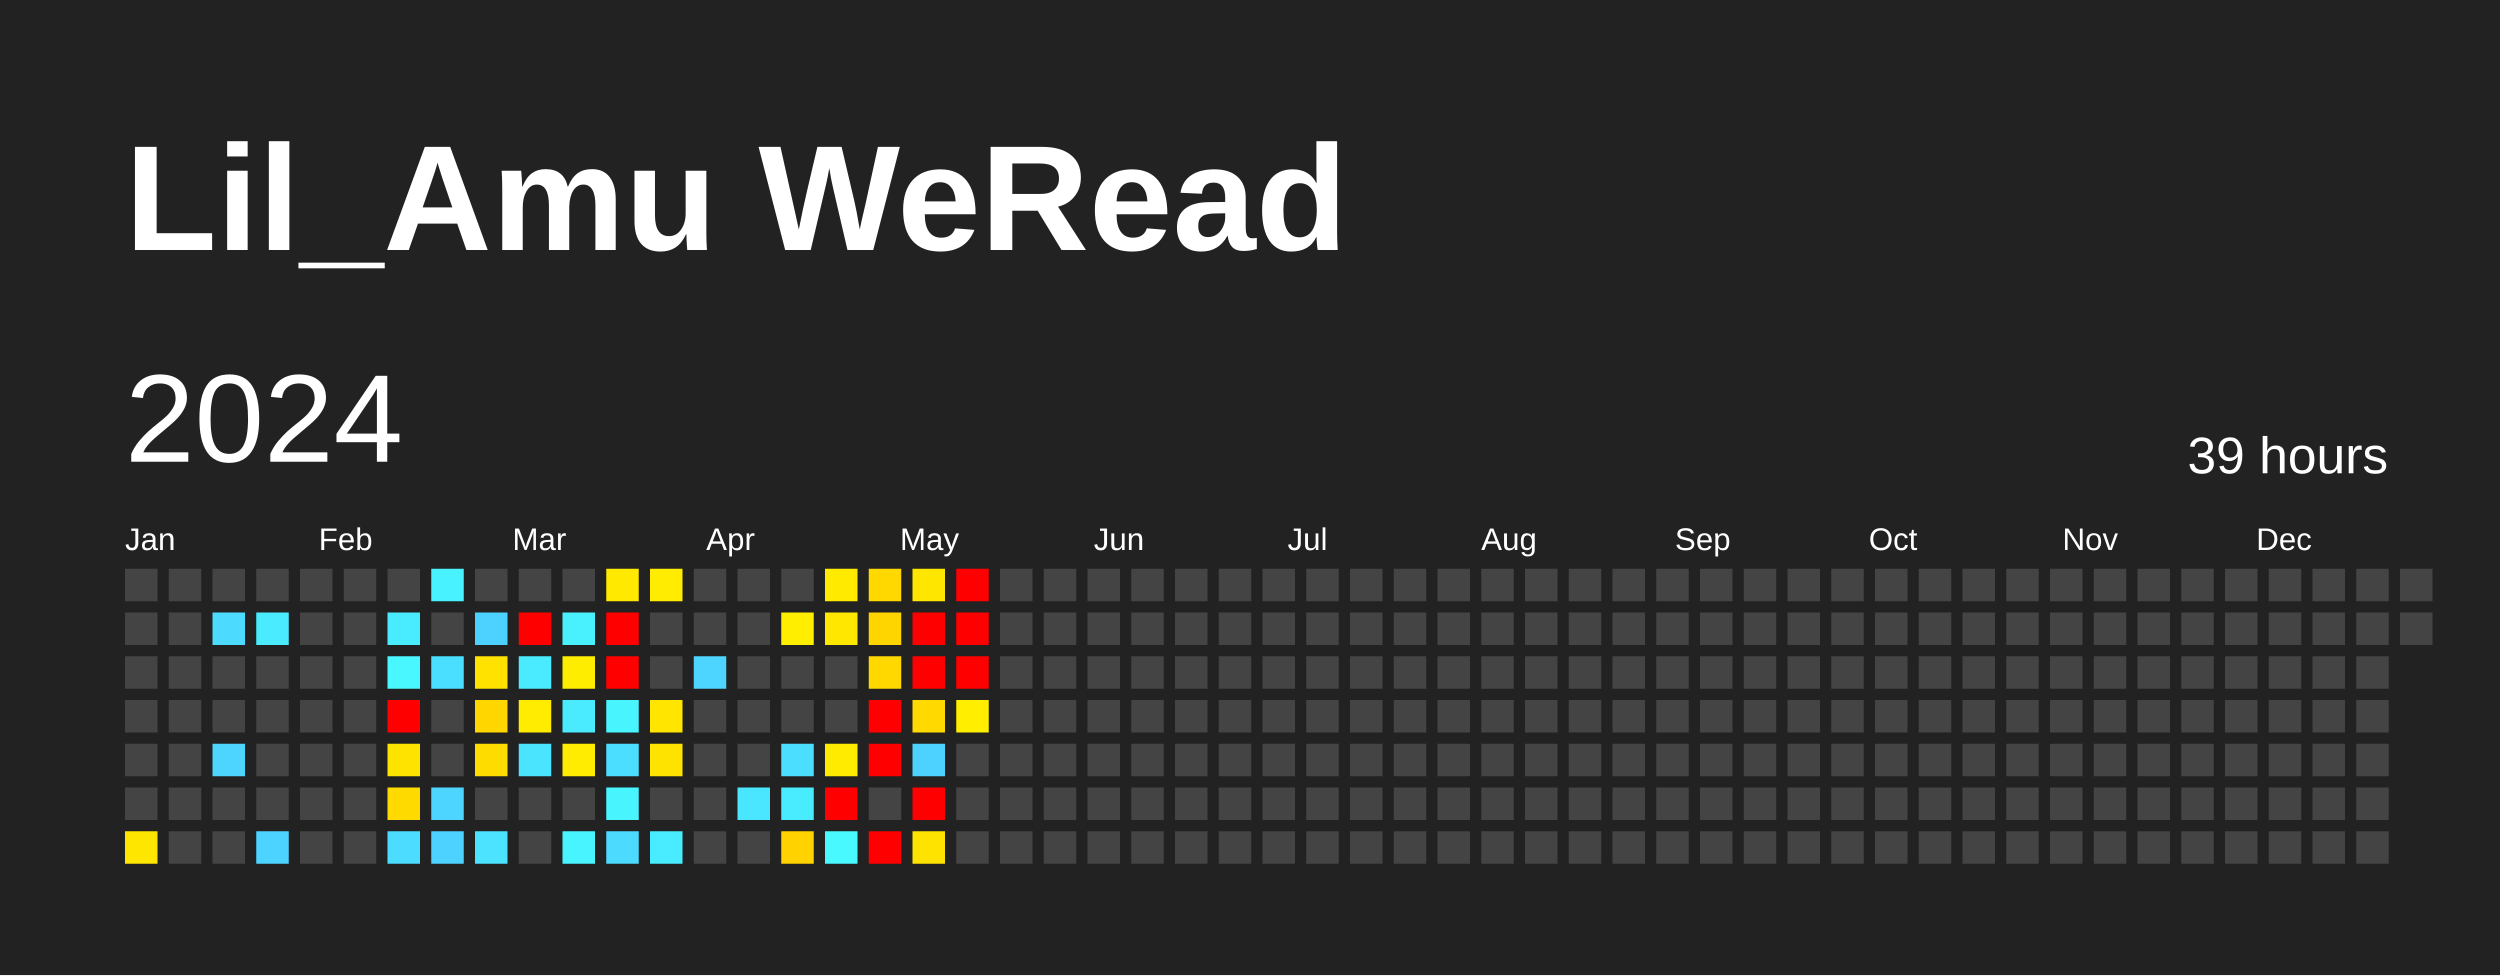
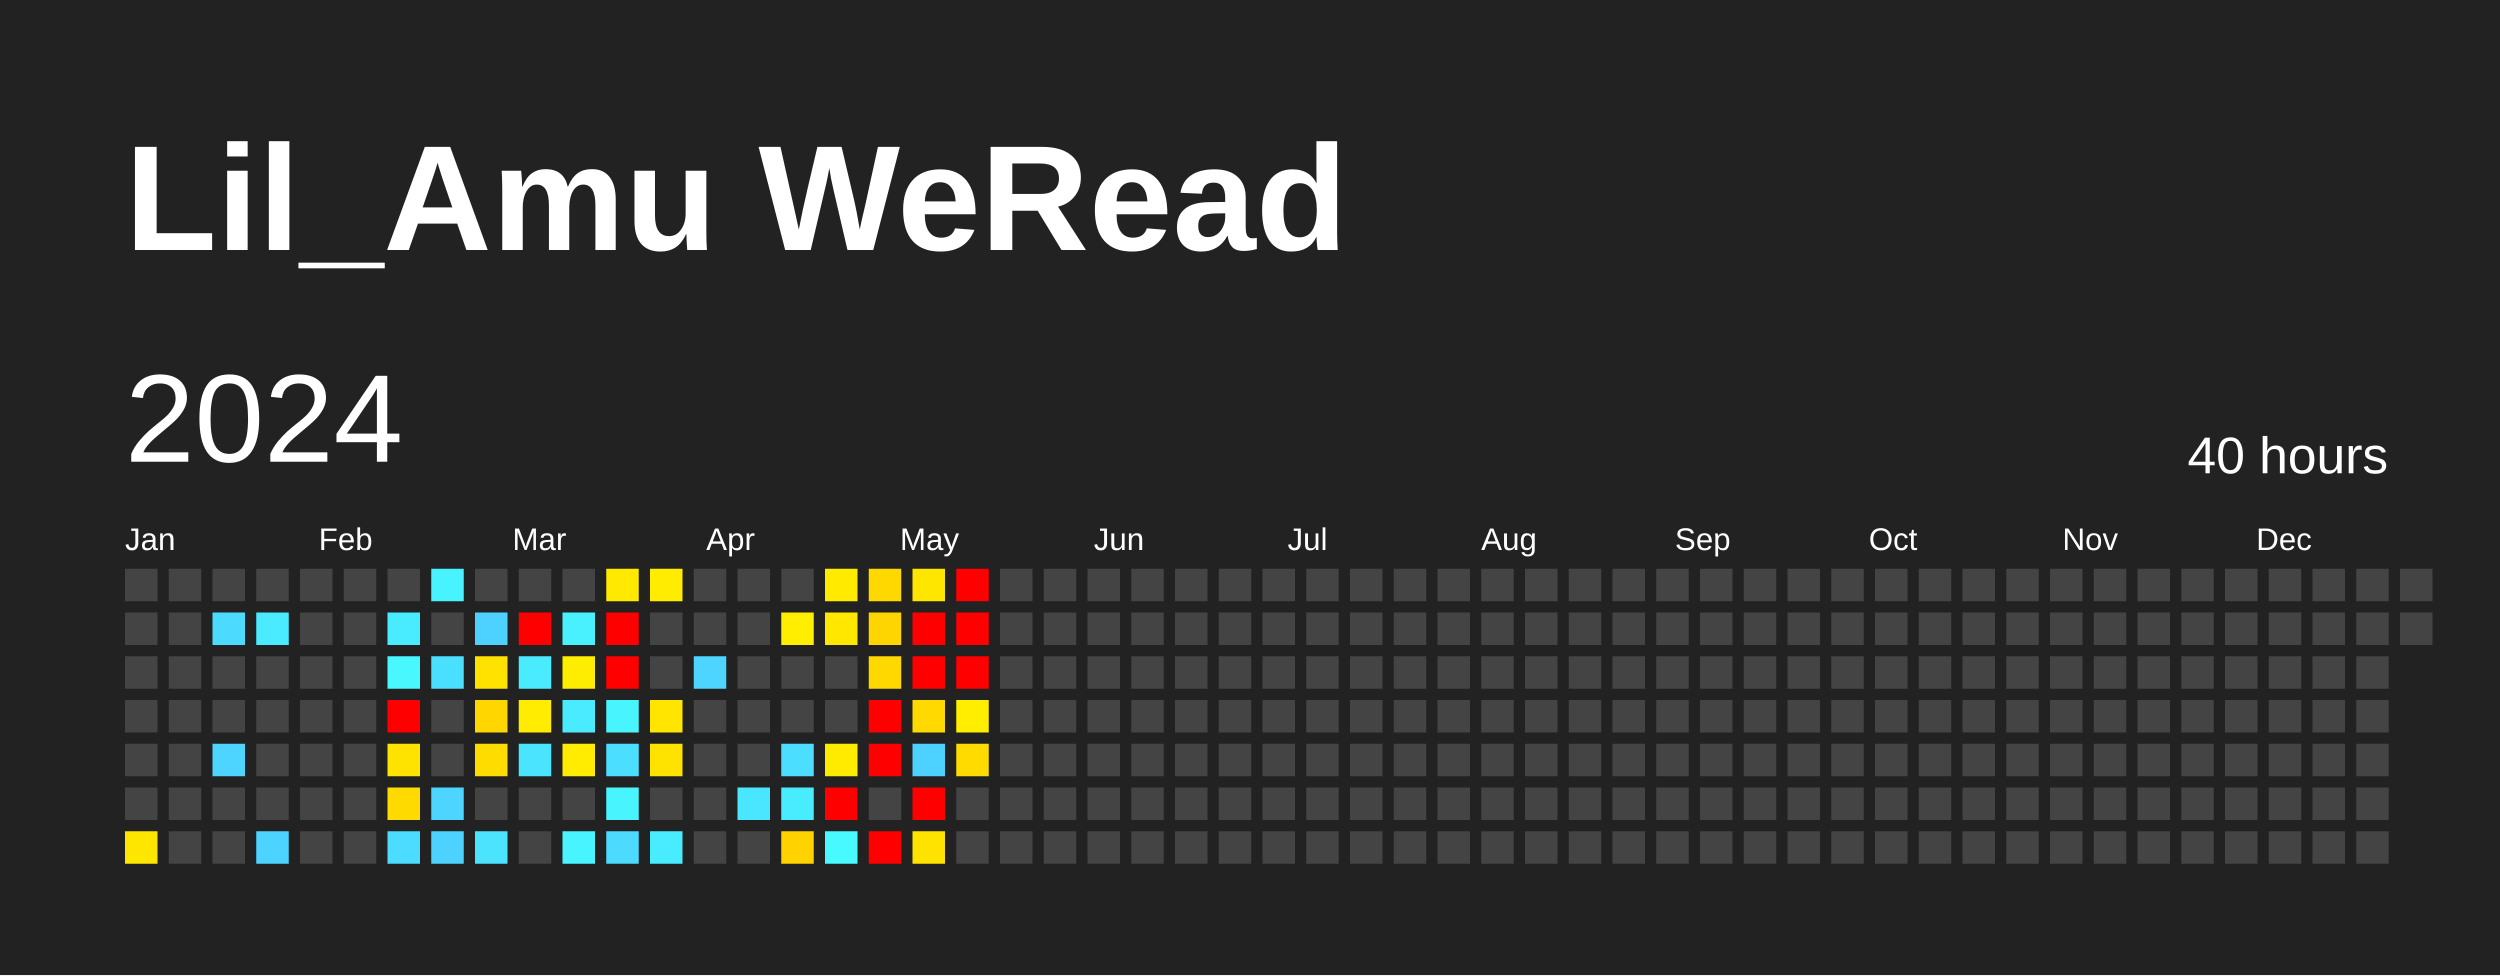
<svg xmlns="http://www.w3.org/2000/svg" baseProfile="full" height="78mm" version="1.1" viewBox="0,0,200,78" width="200mm">
  <defs />
  <rect fill="#222222" height="78" width="200" x="0" y="0" />
  <text fill="#FFFFFF" style="font-size:12px; font-family:Arial; font-weight:bold;" x="10" y="20">Lil_Amu WeRead</text>
  <text dominant-baseline="hanging" fill="#FFFFFF" style="font-size:10.0px; font-family:Arial;" x="10" y="30">2024</text>
-   <text dominant-baseline="hanging" fill="#FFFFFF" style="font-size:4.125px; font-family:Arial;" x="175" y="35">39 hours</text>
+   <text dominant-baseline="hanging" fill="#FFFFFF" style="font-size:4.125px; font-family:Arial;" x="175" y="35">40 hours</text>
  <text fill="#FFFFFF" style="font-size:2.5px; font-family:Arial" x="10.0" y="44">Jan</text>
  <text fill="#FFFFFF" style="font-size:2.5px; font-family:Arial" x="25.5" y="44">Feb</text>
  <text fill="#FFFFFF" style="font-size:2.5px; font-family:Arial" x="41.0" y="44">Mar</text>
  <text fill="#FFFFFF" style="font-size:2.5px; font-family:Arial" x="56.5" y="44">Apr</text>
  <text fill="#FFFFFF" style="font-size:2.5px; font-family:Arial" x="72.0" y="44">May</text>
  <text fill="#FFFFFF" style="font-size:2.5px; font-family:Arial" x="87.5" y="44">Jun</text>
  <text fill="#FFFFFF" style="font-size:2.5px; font-family:Arial" x="103.0" y="44">Jul</text>
  <text fill="#FFFFFF" style="font-size:2.5px; font-family:Arial" x="118.5" y="44">Aug</text>
  <text fill="#FFFFFF" style="font-size:2.5px; font-family:Arial" x="134.0" y="44">Sep</text>
  <text fill="#FFFFFF" style="font-size:2.5px; font-family:Arial" x="149.5" y="44">Oct</text>
  <text fill="#FFFFFF" style="font-size:2.5px; font-family:Arial" x="165.0" y="44">Nov</text>
  <text fill="#FFFFFF" style="font-size:2.5px; font-family:Arial" x="180.5" y="44">Dec</text>
  <rect fill="#444444" height="2.6" width="2.6" x="10.0" y="45.5" />
  <rect fill="#444444" height="2.6" width="2.6" x="10.0" y="49.0" />
  <rect fill="#444444" height="2.6" width="2.6" x="10.0" y="52.5" />
  <rect fill="#444444" height="2.6" width="2.6" x="10.0" y="56.0" />
  <rect fill="#444444" height="2.6" width="2.6" x="10.0" y="59.5" />
  <rect fill="#444444" height="2.6" width="2.6" x="10.0" y="63.0" />
  <rect fill="#ffe600" height="2.6" width="2.6" x="10.0" y="66.5" />
  <rect fill="#444444" height="2.6" width="2.6" x="13.5" y="45.5" />
  <rect fill="#444444" height="2.6" width="2.6" x="13.5" y="49.0" />
  <rect fill="#444444" height="2.6" width="2.6" x="13.5" y="52.5" />
  <rect fill="#444444" height="2.6" width="2.6" x="13.5" y="56.0" />
  <rect fill="#444444" height="2.6" width="2.6" x="13.5" y="59.5" />
  <rect fill="#444444" height="2.6" width="2.6" x="13.5" y="63.0" />
  <rect fill="#444444" height="2.6" width="2.6" x="13.5" y="66.5" />
  <rect fill="#444444" height="2.6" width="2.6" x="17.0" y="45.5" />
  <rect fill="#4cdbff" height="2.6" width="2.6" x="17.0" y="49.0" />
  <rect fill="#444444" height="2.6" width="2.6" x="17.0" y="52.5" />
  <rect fill="#444444" height="2.6" width="2.6" x="17.0" y="56.0" />
  <rect fill="#4dd4ff" height="2.6" width="2.6" x="17.0" y="59.5" />
  <rect fill="#444444" height="2.6" width="2.6" x="17.0" y="63.0" />
  <rect fill="#444444" height="2.6" width="2.6" x="17.0" y="66.5" />
  <rect fill="#444444" height="2.6" width="2.6" x="20.5" y="45.5" />
  <rect fill="#4aebff" height="2.6" width="2.6" x="20.5" y="49.0" />
  <rect fill="#444444" height="2.6" width="2.6" x="20.5" y="52.5" />
  <rect fill="#444444" height="2.6" width="2.6" x="20.5" y="56.0" />
  <rect fill="#444444" height="2.6" width="2.6" x="20.5" y="59.5" />
  <rect fill="#444444" height="2.6" width="2.6" x="20.5" y="63.0" />
  <rect fill="#4dd3ff" height="2.6" width="2.6" x="20.5" y="66.5" />
  <rect fill="#444444" height="2.6" width="2.6" x="24.0" y="45.5" />
  <rect fill="#444444" height="2.6" width="2.6" x="24.0" y="49.0" />
  <rect fill="#444444" height="2.6" width="2.6" x="24.0" y="52.5" />
  <rect fill="#444444" height="2.6" width="2.6" x="24.0" y="56.0" />
  <rect fill="#444444" height="2.6" width="2.6" x="24.0" y="59.5" />
  <rect fill="#444444" height="2.6" width="2.6" x="24.0" y="63.0" />
  <rect fill="#444444" height="2.6" width="2.6" x="24.0" y="66.5" />
  <rect fill="#444444" height="2.6" width="2.6" x="27.5" y="45.5" />
  <rect fill="#444444" height="2.6" width="2.6" x="27.5" y="49.0" />
  <rect fill="#444444" height="2.6" width="2.6" x="27.5" y="52.5" />
  <rect fill="#444444" height="2.6" width="2.6" x="27.5" y="56.0" />
  <rect fill="#444444" height="2.6" width="2.6" x="27.5" y="59.5" />
  <rect fill="#444444" height="2.6" width="2.6" x="27.5" y="63.0" />
  <rect fill="#444444" height="2.6" width="2.6" x="27.5" y="66.5" />
  <rect fill="#444444" height="2.6" width="2.6" x="31.0" y="45.5" />
  <rect fill="#49ecff" height="2.6" width="2.6" x="31.0" y="49.0" />
  <rect fill="#48f7ff" height="2.6" width="2.6" x="31.0" y="52.5" />
  <rect fill="red" height="2.6" width="2.6" x="31.0" y="56.0" />
  <rect fill="#ffe300" height="2.6" width="2.6" x="31.0" y="59.5" />
  <rect fill="#ffda00" height="2.6" width="2.6" x="31.0" y="63.0" />
  <rect fill="#4cdcff" height="2.6" width="2.6" x="31.0" y="66.5" />
  <rect fill="#49f2ff" height="2.6" width="2.6" x="34.5" y="45.5" />
  <rect fill="#444444" height="2.6" width="2.6" x="34.5" y="49.0" />
  <rect fill="#4bdfff" height="2.6" width="2.6" x="34.5" y="52.5" />
  <rect fill="#444444" height="2.6" width="2.6" x="34.5" y="56.0" />
  <rect fill="#444444" height="2.6" width="2.6" x="34.5" y="59.5" />
  <rect fill="#4dd5ff" height="2.6" width="2.6" x="34.5" y="63.0" />
  <rect fill="#4dd2ff" height="2.6" width="2.6" x="34.5" y="66.5" />
  <rect fill="#444444" height="2.6" width="2.6" x="38.0" y="45.5" />
  <rect fill="#4dd2ff" height="2.6" width="2.6" x="38.0" y="49.0" />
  <rect fill="#ffe200" height="2.6" width="2.6" x="38.0" y="52.5" />
  <rect fill="#ffd600" height="2.6" width="2.6" x="38.0" y="56.0" />
  <rect fill="#ffdc00" height="2.6" width="2.6" x="38.0" y="59.5" />
  <rect fill="#444444" height="2.6" width="2.6" x="38.0" y="63.0" />
  <rect fill="#4be3ff" height="2.6" width="2.6" x="38.0" y="66.5" />
  <rect fill="#444444" height="2.6" width="2.6" x="41.5" y="45.5" />
  <rect fill="red" height="2.6" width="2.6" x="41.5" y="49.0" />
  <rect fill="#4aebff" height="2.6" width="2.6" x="41.5" y="52.5" />
  <rect fill="#ffec00" height="2.6" width="2.6" x="41.5" y="56.0" />
  <rect fill="#4ae4ff" height="2.6" width="2.6" x="41.5" y="59.5" />
  <rect fill="#444444" height="2.6" width="2.6" x="41.5" y="63.0" />
  <rect fill="#444444" height="2.6" width="2.6" x="41.5" y="66.5" />
  <rect fill="#444444" height="2.6" width="2.6" x="45.0" y="45.5" />
  <rect fill="#49f1ff" height="2.6" width="2.6" x="45.0" y="49.0" />
  <rect fill="#ffed00" height="2.6" width="2.6" x="45.0" y="52.5" />
  <rect fill="#4aeaff" height="2.6" width="2.6" x="45.0" y="56.0" />
  <rect fill="#ffec00" height="2.6" width="2.6" x="45.0" y="59.5" />
  <rect fill="#444444" height="2.6" width="2.6" x="45.0" y="63.0" />
  <rect fill="#48f4ff" height="2.6" width="2.6" x="45.0" y="66.5" />
  <rect fill="#ffe900" height="2.6" width="2.6" x="48.5" y="45.5" />
  <rect fill="red" height="2.6" width="2.6" x="48.5" y="49.0" />
  <rect fill="red" height="2.6" width="2.6" x="48.5" y="52.5" />
  <rect fill="#48f5ff" height="2.6" width="2.6" x="48.5" y="56.0" />
  <rect fill="#4bdeff" height="2.6" width="2.6" x="48.5" y="59.5" />
  <rect fill="#48f5ff" height="2.6" width="2.6" x="48.5" y="63.0" />
  <rect fill="#4cdaff" height="2.6" width="2.6" x="48.5" y="66.5" />
  <rect fill="#ffec00" height="2.6" width="2.6" x="52.0" y="45.5" />
  <rect fill="#444444" height="2.6" width="2.6" x="52.0" y="49.0" />
  <rect fill="#444444" height="2.6" width="2.6" x="52.0" y="52.5" />
  <rect fill="#ffe500" height="2.6" width="2.6" x="52.0" y="56.0" />
  <rect fill="#ffe300" height="2.6" width="2.6" x="52.0" y="59.5" />
  <rect fill="#444444" height="2.6" width="2.6" x="52.0" y="63.0" />
  <rect fill="#49ecff" height="2.6" width="2.6" x="52.0" y="66.5" />
  <rect fill="#444444" height="2.6" width="2.6" x="55.5" y="45.5" />
  <rect fill="#444444" height="2.6" width="2.6" x="55.5" y="49.0" />
  <rect fill="#4dd4ff" height="2.6" width="2.6" x="55.5" y="52.5" />
  <rect fill="#444444" height="2.6" width="2.6" x="55.5" y="56.0" />
  <rect fill="#444444" height="2.6" width="2.6" x="55.5" y="59.5" />
  <rect fill="#444444" height="2.6" width="2.6" x="55.5" y="63.0" />
  <rect fill="#444444" height="2.6" width="2.6" x="55.5" y="66.5" />
  <rect fill="#444444" height="2.6" width="2.6" x="59.0" y="45.5" />
  <rect fill="#444444" height="2.6" width="2.6" x="59.0" y="49.0" />
  <rect fill="#444444" height="2.6" width="2.6" x="59.0" y="52.5" />
  <rect fill="#444444" height="2.6" width="2.6" x="59.0" y="56.0" />
  <rect fill="#444444" height="2.6" width="2.6" x="59.0" y="59.5" />
  <rect fill="#4ae5ff" height="2.6" width="2.6" x="59.0" y="63.0" />
  <rect fill="#444444" height="2.6" width="2.6" x="59.0" y="66.5" />
  <rect fill="#444444" height="2.6" width="2.6" x="62.5" y="45.5" />
  <rect fill="#ffee00" height="2.6" width="2.6" x="62.5" y="49.0" />
  <rect fill="#444444" height="2.6" width="2.6" x="62.5" y="52.5" />
  <rect fill="#444444" height="2.6" width="2.6" x="62.5" y="56.0" />
  <rect fill="#4bdeff" height="2.6" width="2.6" x="62.5" y="59.5" />
  <rect fill="#49ecff" height="2.6" width="2.6" x="62.5" y="63.0" />
  <rect fill="#ffd200" height="2.6" width="2.6" x="62.5" y="66.5" />
  <rect fill="#ffea00" height="2.6" width="2.6" x="66.0" y="45.5" />
  <rect fill="#ffe700" height="2.6" width="2.6" x="66.0" y="49.0" />
  <rect fill="#444444" height="2.6" width="2.6" x="66.0" y="52.5" />
  <rect fill="#444444" height="2.6" width="2.6" x="66.0" y="56.0" />
  <rect fill="#ffeb00" height="2.6" width="2.6" x="66.0" y="59.5" />
  <rect fill="red" height="2.6" width="2.6" x="66.0" y="63.0" />
  <rect fill="#48f9ff" height="2.6" width="2.6" x="66.0" y="66.5" />
  <rect fill="#ffd800" height="2.6" width="2.6" x="69.5" y="45.5" />
  <rect fill="#ffd500" height="2.6" width="2.6" x="69.5" y="49.0" />
  <rect fill="#ffd800" height="2.6" width="2.6" x="69.5" y="52.5" />
  <rect fill="red" height="2.6" width="2.6" x="69.5" y="56.0" />
  <rect fill="red" height="2.6" width="2.6" x="69.5" y="59.5" />
  <rect fill="#444444" height="2.6" width="2.6" x="69.5" y="63.0" />
  <rect fill="red" height="2.6" width="2.6" x="69.5" y="66.5" />
  <rect fill="#ffe600" height="2.6" width="2.6" x="73.0" y="45.5" />
  <rect fill="red" height="2.6" width="2.6" x="73.0" y="49.0" />
  <rect fill="red" height="2.6" width="2.6" x="73.0" y="52.5" />
  <rect fill="#ffd900" height="2.6" width="2.6" x="73.0" y="56.0" />
  <rect fill="#4dd2ff" height="2.6" width="2.6" x="73.0" y="59.5" />
  <rect fill="red" height="2.6" width="2.6" x="73.0" y="63.0" />
  <rect fill="#ffe300" height="2.6" width="2.6" x="73.0" y="66.5" />
  <rect fill="red" height="2.6" width="2.6" x="76.5" y="45.5" />
  <rect fill="red" height="2.6" width="2.6" x="76.5" y="49.0" />
  <rect fill="red" height="2.6" width="2.6" x="76.5" y="52.5" />
  <rect fill="#ffee00" height="2.6" width="2.6" x="76.5" y="56.0" />
-   <rect fill="#444444" height="2.6" width="2.6" x="76.5" y="59.5" />
+   <rect fill="#ffdb00" height="2.6" width="2.6" x="76.5" y="59.5" />
  <rect fill="#444444" height="2.6" width="2.6" x="76.5" y="63.0" />
  <rect fill="#444444" height="2.6" width="2.6" x="76.5" y="66.5" />
  <rect fill="#444444" height="2.6" width="2.6" x="80.0" y="45.5" />
  <rect fill="#444444" height="2.6" width="2.6" x="80.0" y="49.0" />
  <rect fill="#444444" height="2.6" width="2.6" x="80.0" y="52.5" />
  <rect fill="#444444" height="2.6" width="2.6" x="80.0" y="56.0" />
  <rect fill="#444444" height="2.6" width="2.6" x="80.0" y="59.5" />
  <rect fill="#444444" height="2.6" width="2.6" x="80.0" y="63.0" />
  <rect fill="#444444" height="2.6" width="2.6" x="80.0" y="66.5" />
  <rect fill="#444444" height="2.6" width="2.6" x="83.5" y="45.5" />
  <rect fill="#444444" height="2.6" width="2.6" x="83.5" y="49.0" />
  <rect fill="#444444" height="2.6" width="2.6" x="83.5" y="52.5" />
  <rect fill="#444444" height="2.6" width="2.6" x="83.5" y="56.0" />
  <rect fill="#444444" height="2.6" width="2.6" x="83.5" y="59.5" />
  <rect fill="#444444" height="2.6" width="2.6" x="83.5" y="63.0" />
  <rect fill="#444444" height="2.6" width="2.6" x="83.5" y="66.5" />
  <rect fill="#444444" height="2.6" width="2.6" x="87.0" y="45.5" />
  <rect fill="#444444" height="2.6" width="2.6" x="87.0" y="49.0" />
  <rect fill="#444444" height="2.6" width="2.6" x="87.0" y="52.5" />
  <rect fill="#444444" height="2.6" width="2.6" x="87.0" y="56.0" />
  <rect fill="#444444" height="2.6" width="2.6" x="87.0" y="59.5" />
  <rect fill="#444444" height="2.6" width="2.6" x="87.0" y="63.0" />
  <rect fill="#444444" height="2.6" width="2.6" x="87.0" y="66.5" />
  <rect fill="#444444" height="2.6" width="2.6" x="90.5" y="45.5" />
  <rect fill="#444444" height="2.6" width="2.6" x="90.5" y="49.0" />
  <rect fill="#444444" height="2.6" width="2.6" x="90.5" y="52.5" />
  <rect fill="#444444" height="2.6" width="2.6" x="90.5" y="56.0" />
  <rect fill="#444444" height="2.6" width="2.6" x="90.5" y="59.5" />
  <rect fill="#444444" height="2.6" width="2.6" x="90.5" y="63.0" />
  <rect fill="#444444" height="2.6" width="2.6" x="90.5" y="66.5" />
  <rect fill="#444444" height="2.6" width="2.6" x="94.0" y="45.5" />
  <rect fill="#444444" height="2.6" width="2.6" x="94.0" y="49.0" />
  <rect fill="#444444" height="2.6" width="2.6" x="94.0" y="52.5" />
  <rect fill="#444444" height="2.6" width="2.6" x="94.0" y="56.0" />
  <rect fill="#444444" height="2.6" width="2.6" x="94.0" y="59.5" />
  <rect fill="#444444" height="2.6" width="2.6" x="94.0" y="63.0" />
  <rect fill="#444444" height="2.6" width="2.6" x="94.0" y="66.5" />
  <rect fill="#444444" height="2.6" width="2.6" x="97.5" y="45.5" />
  <rect fill="#444444" height="2.6" width="2.6" x="97.5" y="49.0" />
  <rect fill="#444444" height="2.6" width="2.6" x="97.5" y="52.5" />
  <rect fill="#444444" height="2.6" width="2.6" x="97.5" y="56.0" />
  <rect fill="#444444" height="2.6" width="2.6" x="97.5" y="59.5" />
  <rect fill="#444444" height="2.6" width="2.6" x="97.5" y="63.0" />
  <rect fill="#444444" height="2.6" width="2.6" x="97.5" y="66.5" />
  <rect fill="#444444" height="2.6" width="2.6" x="101.0" y="45.5" />
  <rect fill="#444444" height="2.6" width="2.6" x="101.0" y="49.0" />
  <rect fill="#444444" height="2.6" width="2.6" x="101.0" y="52.5" />
  <rect fill="#444444" height="2.6" width="2.6" x="101.0" y="56.0" />
  <rect fill="#444444" height="2.6" width="2.6" x="101.0" y="59.5" />
  <rect fill="#444444" height="2.6" width="2.6" x="101.0" y="63.0" />
  <rect fill="#444444" height="2.6" width="2.6" x="101.0" y="66.5" />
  <rect fill="#444444" height="2.6" width="2.6" x="104.5" y="45.5" />
  <rect fill="#444444" height="2.6" width="2.6" x="104.5" y="49.0" />
  <rect fill="#444444" height="2.6" width="2.6" x="104.5" y="52.5" />
  <rect fill="#444444" height="2.6" width="2.6" x="104.5" y="56.0" />
  <rect fill="#444444" height="2.6" width="2.6" x="104.5" y="59.5" />
  <rect fill="#444444" height="2.6" width="2.6" x="104.5" y="63.0" />
  <rect fill="#444444" height="2.6" width="2.6" x="104.5" y="66.5" />
  <rect fill="#444444" height="2.6" width="2.6" x="108.0" y="45.5" />
  <rect fill="#444444" height="2.6" width="2.6" x="108.0" y="49.0" />
  <rect fill="#444444" height="2.6" width="2.6" x="108.0" y="52.5" />
  <rect fill="#444444" height="2.6" width="2.6" x="108.0" y="56.0" />
  <rect fill="#444444" height="2.6" width="2.6" x="108.0" y="59.5" />
  <rect fill="#444444" height="2.6" width="2.6" x="108.0" y="63.0" />
  <rect fill="#444444" height="2.6" width="2.6" x="108.0" y="66.5" />
  <rect fill="#444444" height="2.6" width="2.6" x="111.5" y="45.5" />
  <rect fill="#444444" height="2.6" width="2.6" x="111.5" y="49.0" />
  <rect fill="#444444" height="2.6" width="2.6" x="111.5" y="52.5" />
  <rect fill="#444444" height="2.6" width="2.6" x="111.5" y="56.0" />
  <rect fill="#444444" height="2.6" width="2.6" x="111.5" y="59.5" />
  <rect fill="#444444" height="2.6" width="2.6" x="111.5" y="63.0" />
  <rect fill="#444444" height="2.6" width="2.6" x="111.5" y="66.5" />
  <rect fill="#444444" height="2.6" width="2.6" x="115.0" y="45.5" />
  <rect fill="#444444" height="2.6" width="2.6" x="115.0" y="49.0" />
  <rect fill="#444444" height="2.6" width="2.6" x="115.0" y="52.5" />
  <rect fill="#444444" height="2.6" width="2.6" x="115.0" y="56.0" />
  <rect fill="#444444" height="2.6" width="2.6" x="115.0" y="59.5" />
  <rect fill="#444444" height="2.6" width="2.6" x="115.0" y="63.0" />
  <rect fill="#444444" height="2.6" width="2.6" x="115.0" y="66.5" />
  <rect fill="#444444" height="2.6" width="2.6" x="118.5" y="45.5" />
  <rect fill="#444444" height="2.6" width="2.6" x="118.5" y="49.0" />
  <rect fill="#444444" height="2.6" width="2.6" x="118.5" y="52.5" />
  <rect fill="#444444" height="2.6" width="2.6" x="118.5" y="56.0" />
  <rect fill="#444444" height="2.6" width="2.6" x="118.5" y="59.5" />
  <rect fill="#444444" height="2.6" width="2.6" x="118.5" y="63.0" />
  <rect fill="#444444" height="2.6" width="2.6" x="118.5" y="66.5" />
  <rect fill="#444444" height="2.6" width="2.6" x="122.0" y="45.5" />
  <rect fill="#444444" height="2.6" width="2.6" x="122.0" y="49.0" />
  <rect fill="#444444" height="2.6" width="2.6" x="122.0" y="52.5" />
  <rect fill="#444444" height="2.6" width="2.6" x="122.0" y="56.0" />
  <rect fill="#444444" height="2.6" width="2.6" x="122.0" y="59.5" />
  <rect fill="#444444" height="2.6" width="2.6" x="122.0" y="63.0" />
  <rect fill="#444444" height="2.6" width="2.6" x="122.0" y="66.5" />
  <rect fill="#444444" height="2.6" width="2.6" x="125.5" y="45.5" />
  <rect fill="#444444" height="2.6" width="2.6" x="125.5" y="49.0" />
  <rect fill="#444444" height="2.6" width="2.6" x="125.5" y="52.5" />
  <rect fill="#444444" height="2.6" width="2.6" x="125.5" y="56.0" />
  <rect fill="#444444" height="2.6" width="2.6" x="125.5" y="59.5" />
  <rect fill="#444444" height="2.6" width="2.6" x="125.5" y="63.0" />
  <rect fill="#444444" height="2.6" width="2.6" x="125.5" y="66.5" />
  <rect fill="#444444" height="2.6" width="2.6" x="129.0" y="45.5" />
  <rect fill="#444444" height="2.6" width="2.6" x="129.0" y="49.0" />
  <rect fill="#444444" height="2.6" width="2.6" x="129.0" y="52.5" />
  <rect fill="#444444" height="2.6" width="2.6" x="129.0" y="56.0" />
  <rect fill="#444444" height="2.6" width="2.6" x="129.0" y="59.5" />
  <rect fill="#444444" height="2.6" width="2.6" x="129.0" y="63.0" />
  <rect fill="#444444" height="2.6" width="2.6" x="129.0" y="66.5" />
  <rect fill="#444444" height="2.6" width="2.6" x="132.5" y="45.5" />
  <rect fill="#444444" height="2.6" width="2.6" x="132.5" y="49.0" />
  <rect fill="#444444" height="2.6" width="2.6" x="132.5" y="52.5" />
  <rect fill="#444444" height="2.6" width="2.6" x="132.5" y="56.0" />
  <rect fill="#444444" height="2.6" width="2.6" x="132.5" y="59.5" />
  <rect fill="#444444" height="2.6" width="2.6" x="132.5" y="63.0" />
  <rect fill="#444444" height="2.6" width="2.6" x="132.5" y="66.5" />
  <rect fill="#444444" height="2.6" width="2.6" x="136.0" y="45.5" />
  <rect fill="#444444" height="2.6" width="2.6" x="136.0" y="49.0" />
  <rect fill="#444444" height="2.6" width="2.6" x="136.0" y="52.5" />
  <rect fill="#444444" height="2.6" width="2.6" x="136.0" y="56.0" />
  <rect fill="#444444" height="2.6" width="2.6" x="136.0" y="59.5" />
  <rect fill="#444444" height="2.6" width="2.6" x="136.0" y="63.0" />
  <rect fill="#444444" height="2.6" width="2.6" x="136.0" y="66.5" />
  <rect fill="#444444" height="2.6" width="2.6" x="139.5" y="45.5" />
  <rect fill="#444444" height="2.6" width="2.6" x="139.5" y="49.0" />
  <rect fill="#444444" height="2.6" width="2.6" x="139.5" y="52.5" />
  <rect fill="#444444" height="2.6" width="2.6" x="139.5" y="56.0" />
  <rect fill="#444444" height="2.6" width="2.6" x="139.5" y="59.5" />
  <rect fill="#444444" height="2.6" width="2.6" x="139.5" y="63.0" />
  <rect fill="#444444" height="2.6" width="2.6" x="139.5" y="66.5" />
  <rect fill="#444444" height="2.6" width="2.6" x="143.0" y="45.5" />
  <rect fill="#444444" height="2.6" width="2.6" x="143.0" y="49.0" />
  <rect fill="#444444" height="2.6" width="2.6" x="143.0" y="52.5" />
  <rect fill="#444444" height="2.6" width="2.6" x="143.0" y="56.0" />
  <rect fill="#444444" height="2.6" width="2.6" x="143.0" y="59.5" />
  <rect fill="#444444" height="2.6" width="2.6" x="143.0" y="63.0" />
  <rect fill="#444444" height="2.6" width="2.6" x="143.0" y="66.5" />
  <rect fill="#444444" height="2.6" width="2.6" x="146.5" y="45.5" />
  <rect fill="#444444" height="2.6" width="2.6" x="146.5" y="49.0" />
  <rect fill="#444444" height="2.6" width="2.6" x="146.5" y="52.5" />
  <rect fill="#444444" height="2.6" width="2.6" x="146.5" y="56.0" />
  <rect fill="#444444" height="2.6" width="2.6" x="146.5" y="59.5" />
  <rect fill="#444444" height="2.6" width="2.6" x="146.5" y="63.0" />
  <rect fill="#444444" height="2.6" width="2.6" x="146.5" y="66.5" />
  <rect fill="#444444" height="2.6" width="2.6" x="150.0" y="45.5" />
  <rect fill="#444444" height="2.6" width="2.6" x="150.0" y="49.0" />
  <rect fill="#444444" height="2.6" width="2.6" x="150.0" y="52.5" />
  <rect fill="#444444" height="2.6" width="2.6" x="150.0" y="56.0" />
  <rect fill="#444444" height="2.6" width="2.6" x="150.0" y="59.5" />
  <rect fill="#444444" height="2.6" width="2.6" x="150.0" y="63.0" />
  <rect fill="#444444" height="2.6" width="2.6" x="150.0" y="66.5" />
  <rect fill="#444444" height="2.6" width="2.6" x="153.5" y="45.5" />
  <rect fill="#444444" height="2.6" width="2.6" x="153.5" y="49.0" />
  <rect fill="#444444" height="2.6" width="2.6" x="153.5" y="52.5" />
  <rect fill="#444444" height="2.6" width="2.6" x="153.5" y="56.0" />
  <rect fill="#444444" height="2.6" width="2.6" x="153.5" y="59.5" />
  <rect fill="#444444" height="2.6" width="2.6" x="153.5" y="63.0" />
  <rect fill="#444444" height="2.6" width="2.6" x="153.5" y="66.5" />
  <rect fill="#444444" height="2.6" width="2.6" x="157.0" y="45.5" />
  <rect fill="#444444" height="2.6" width="2.6" x="157.0" y="49.0" />
  <rect fill="#444444" height="2.6" width="2.6" x="157.0" y="52.5" />
  <rect fill="#444444" height="2.6" width="2.6" x="157.0" y="56.0" />
  <rect fill="#444444" height="2.6" width="2.6" x="157.0" y="59.5" />
  <rect fill="#444444" height="2.6" width="2.6" x="157.0" y="63.0" />
  <rect fill="#444444" height="2.6" width="2.6" x="157.0" y="66.5" />
  <rect fill="#444444" height="2.6" width="2.6" x="160.5" y="45.5" />
  <rect fill="#444444" height="2.6" width="2.6" x="160.5" y="49.0" />
  <rect fill="#444444" height="2.6" width="2.6" x="160.5" y="52.5" />
  <rect fill="#444444" height="2.6" width="2.6" x="160.5" y="56.0" />
  <rect fill="#444444" height="2.6" width="2.6" x="160.5" y="59.5" />
  <rect fill="#444444" height="2.6" width="2.6" x="160.5" y="63.0" />
  <rect fill="#444444" height="2.6" width="2.6" x="160.5" y="66.5" />
  <rect fill="#444444" height="2.6" width="2.6" x="164.0" y="45.5" />
  <rect fill="#444444" height="2.6" width="2.6" x="164.0" y="49.0" />
  <rect fill="#444444" height="2.6" width="2.6" x="164.0" y="52.5" />
  <rect fill="#444444" height="2.6" width="2.6" x="164.0" y="56.0" />
  <rect fill="#444444" height="2.6" width="2.6" x="164.0" y="59.5" />
  <rect fill="#444444" height="2.6" width="2.6" x="164.0" y="63.0" />
  <rect fill="#444444" height="2.6" width="2.6" x="164.0" y="66.5" />
  <rect fill="#444444" height="2.6" width="2.6" x="167.5" y="45.5" />
  <rect fill="#444444" height="2.6" width="2.6" x="167.5" y="49.0" />
  <rect fill="#444444" height="2.6" width="2.6" x="167.5" y="52.5" />
  <rect fill="#444444" height="2.6" width="2.6" x="167.5" y="56.0" />
  <rect fill="#444444" height="2.6" width="2.6" x="167.5" y="59.5" />
  <rect fill="#444444" height="2.6" width="2.6" x="167.5" y="63.0" />
  <rect fill="#444444" height="2.6" width="2.6" x="167.5" y="66.5" />
  <rect fill="#444444" height="2.6" width="2.6" x="171.0" y="45.5" />
  <rect fill="#444444" height="2.6" width="2.6" x="171.0" y="49.0" />
  <rect fill="#444444" height="2.6" width="2.6" x="171.0" y="52.5" />
  <rect fill="#444444" height="2.6" width="2.6" x="171.0" y="56.0" />
  <rect fill="#444444" height="2.6" width="2.6" x="171.0" y="59.5" />
  <rect fill="#444444" height="2.6" width="2.6" x="171.0" y="63.0" />
  <rect fill="#444444" height="2.6" width="2.6" x="171.0" y="66.5" />
  <rect fill="#444444" height="2.6" width="2.6" x="174.5" y="45.5" />
  <rect fill="#444444" height="2.6" width="2.6" x="174.5" y="49.0" />
  <rect fill="#444444" height="2.6" width="2.6" x="174.5" y="52.5" />
  <rect fill="#444444" height="2.6" width="2.6" x="174.5" y="56.0" />
  <rect fill="#444444" height="2.6" width="2.6" x="174.5" y="59.5" />
  <rect fill="#444444" height="2.6" width="2.6" x="174.5" y="63.0" />
  <rect fill="#444444" height="2.6" width="2.6" x="174.5" y="66.5" />
  <rect fill="#444444" height="2.6" width="2.6" x="178.0" y="45.5" />
  <rect fill="#444444" height="2.6" width="2.6" x="178.0" y="49.0" />
  <rect fill="#444444" height="2.6" width="2.6" x="178.0" y="52.5" />
  <rect fill="#444444" height="2.6" width="2.6" x="178.0" y="56.0" />
  <rect fill="#444444" height="2.6" width="2.6" x="178.0" y="59.5" />
  <rect fill="#444444" height="2.6" width="2.6" x="178.0" y="63.0" />
  <rect fill="#444444" height="2.6" width="2.6" x="178.0" y="66.5" />
  <rect fill="#444444" height="2.6" width="2.6" x="181.5" y="45.5" />
  <rect fill="#444444" height="2.6" width="2.6" x="181.5" y="49.0" />
  <rect fill="#444444" height="2.6" width="2.6" x="181.5" y="52.5" />
  <rect fill="#444444" height="2.6" width="2.6" x="181.5" y="56.0" />
  <rect fill="#444444" height="2.6" width="2.6" x="181.5" y="59.5" />
  <rect fill="#444444" height="2.6" width="2.6" x="181.5" y="63.0" />
  <rect fill="#444444" height="2.6" width="2.6" x="181.5" y="66.5" />
  <rect fill="#444444" height="2.6" width="2.6" x="185.0" y="45.5" />
  <rect fill="#444444" height="2.6" width="2.6" x="185.0" y="49.0" />
  <rect fill="#444444" height="2.6" width="2.6" x="185.0" y="52.5" />
  <rect fill="#444444" height="2.6" width="2.6" x="185.0" y="56.0" />
  <rect fill="#444444" height="2.6" width="2.6" x="185.0" y="59.5" />
  <rect fill="#444444" height="2.6" width="2.6" x="185.0" y="63.0" />
  <rect fill="#444444" height="2.6" width="2.6" x="185.0" y="66.5" />
  <rect fill="#444444" height="2.6" width="2.6" x="188.5" y="45.5" />
  <rect fill="#444444" height="2.6" width="2.6" x="188.5" y="49.0" />
  <rect fill="#444444" height="2.6" width="2.6" x="188.5" y="52.5" />
  <rect fill="#444444" height="2.6" width="2.6" x="188.5" y="56.0" />
  <rect fill="#444444" height="2.6" width="2.6" x="188.5" y="59.5" />
  <rect fill="#444444" height="2.6" width="2.6" x="188.5" y="63.0" />
  <rect fill="#444444" height="2.6" width="2.6" x="188.5" y="66.5" />
  <rect fill="#444444" height="2.6" width="2.6" x="192.0" y="45.5" />
  <rect fill="#444444" height="2.6" width="2.6" x="192.0" y="49.0" />
</svg>
